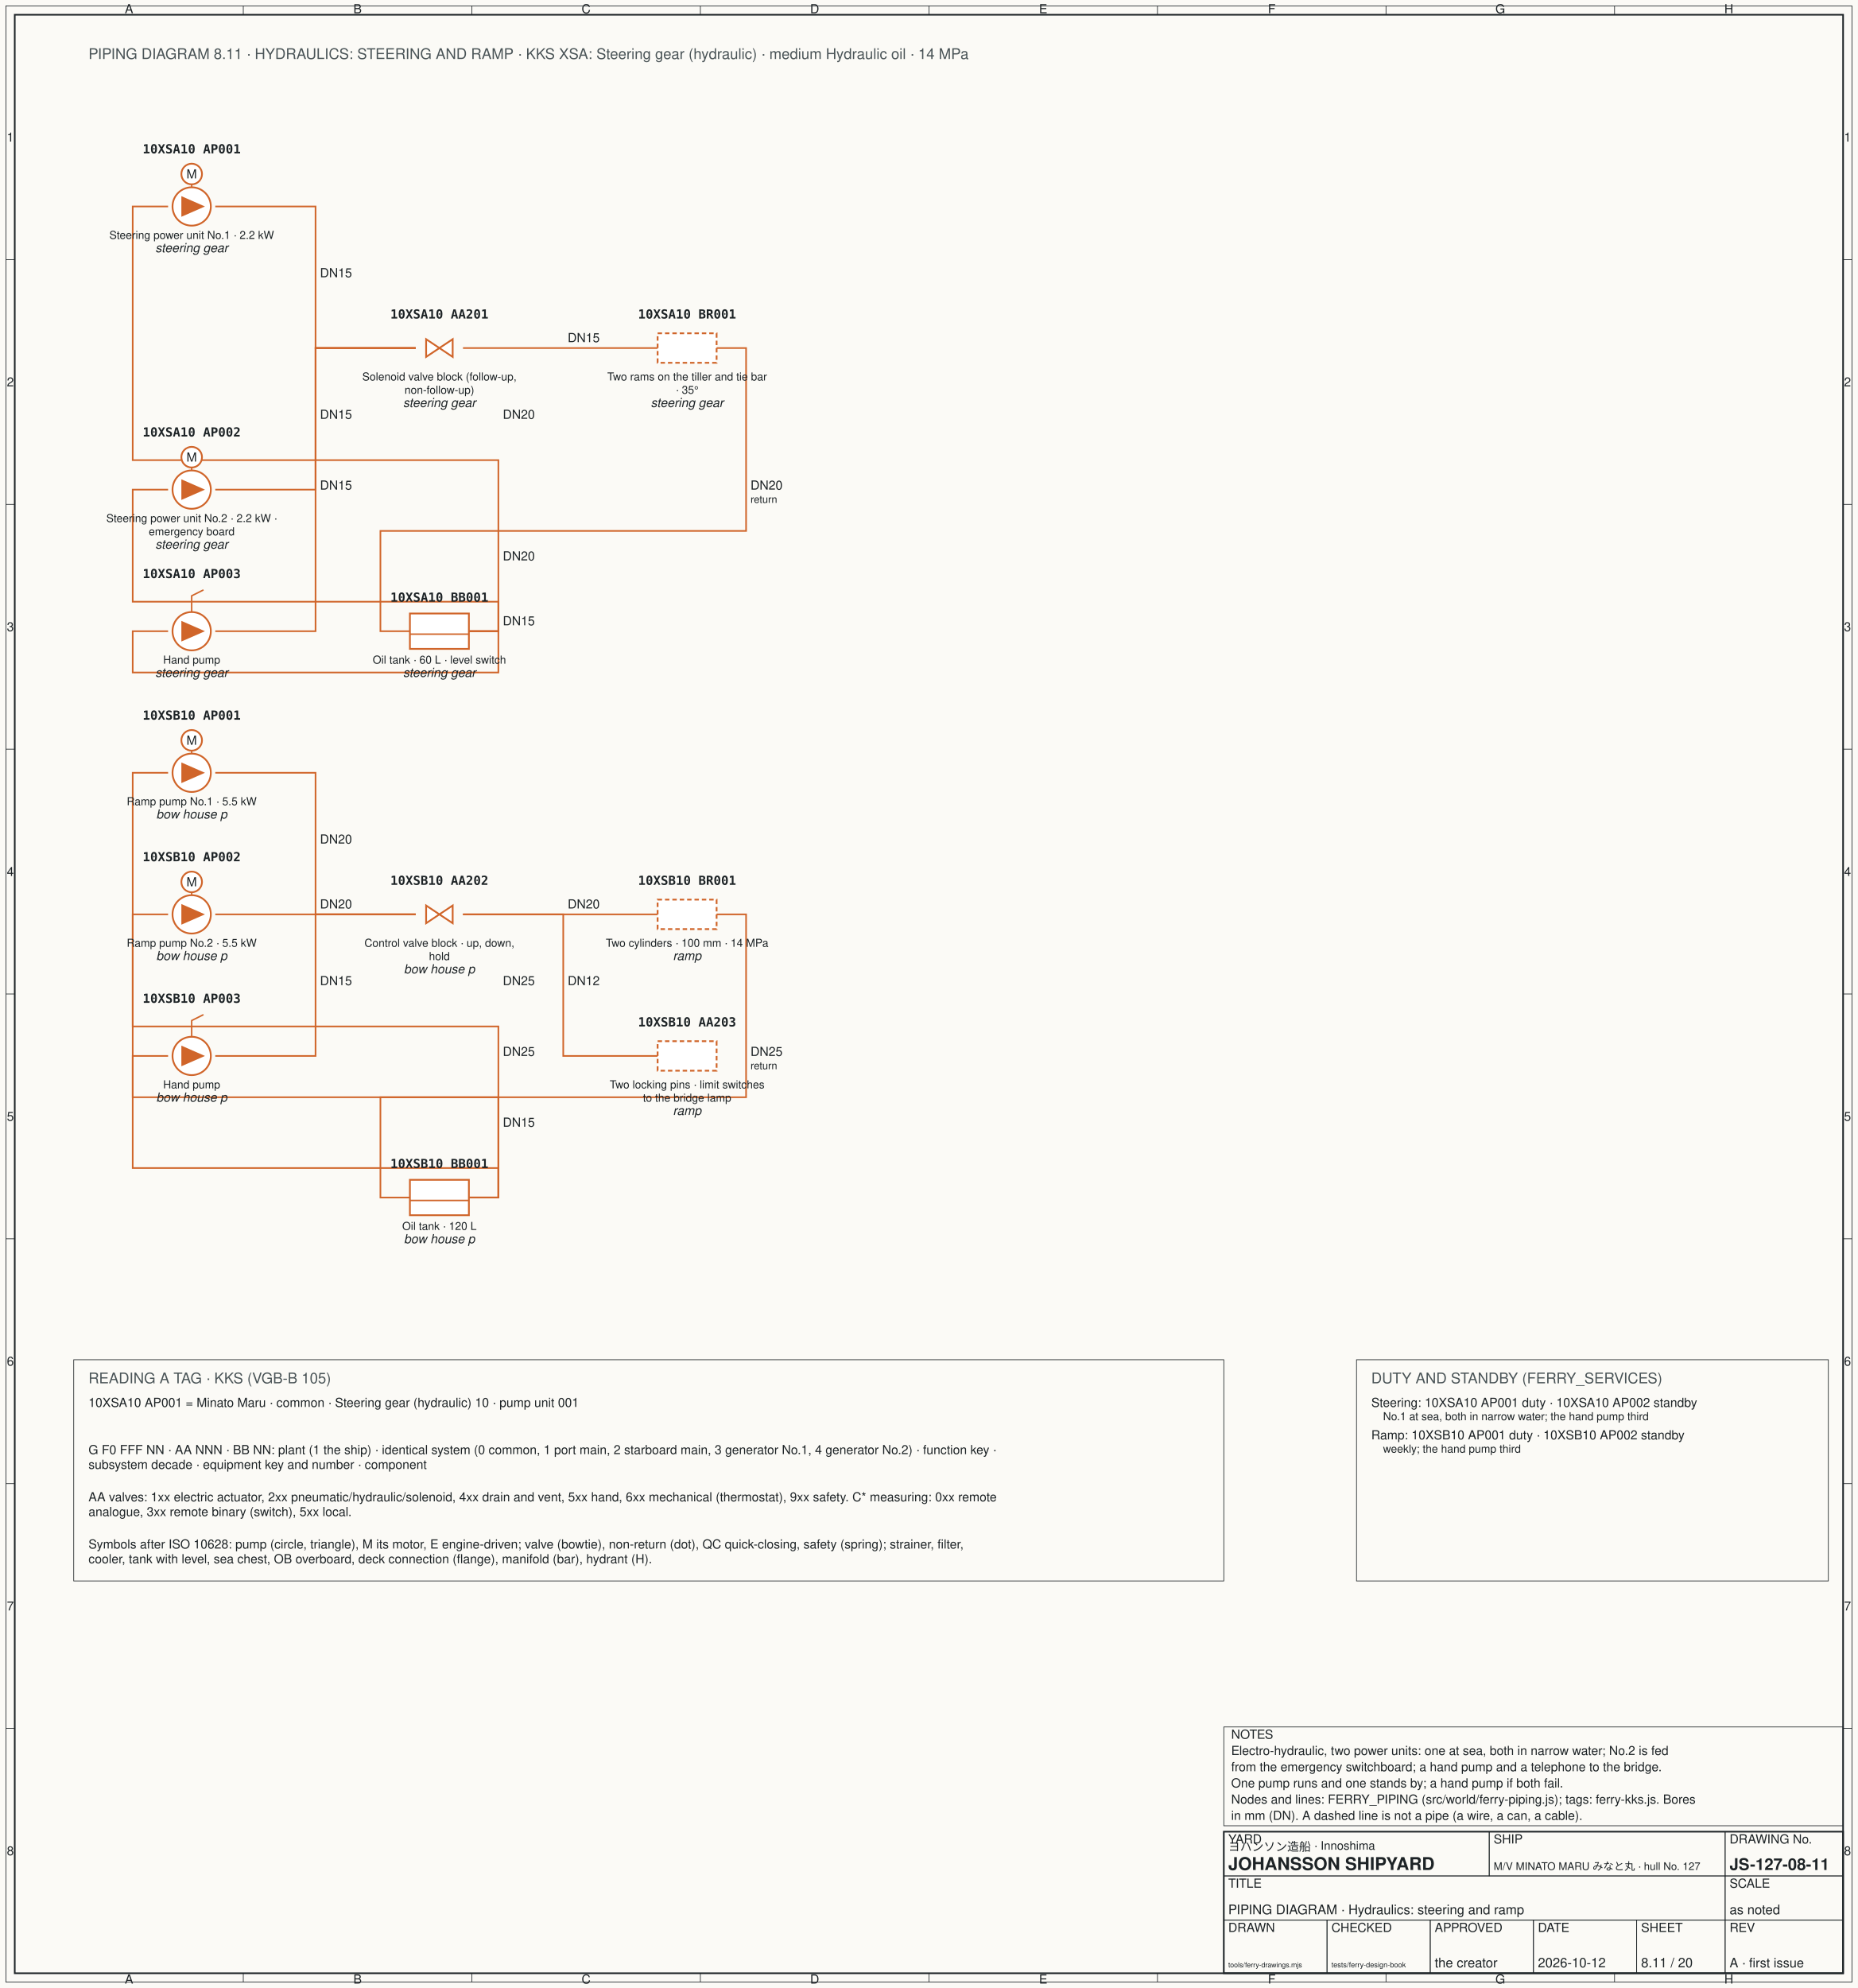
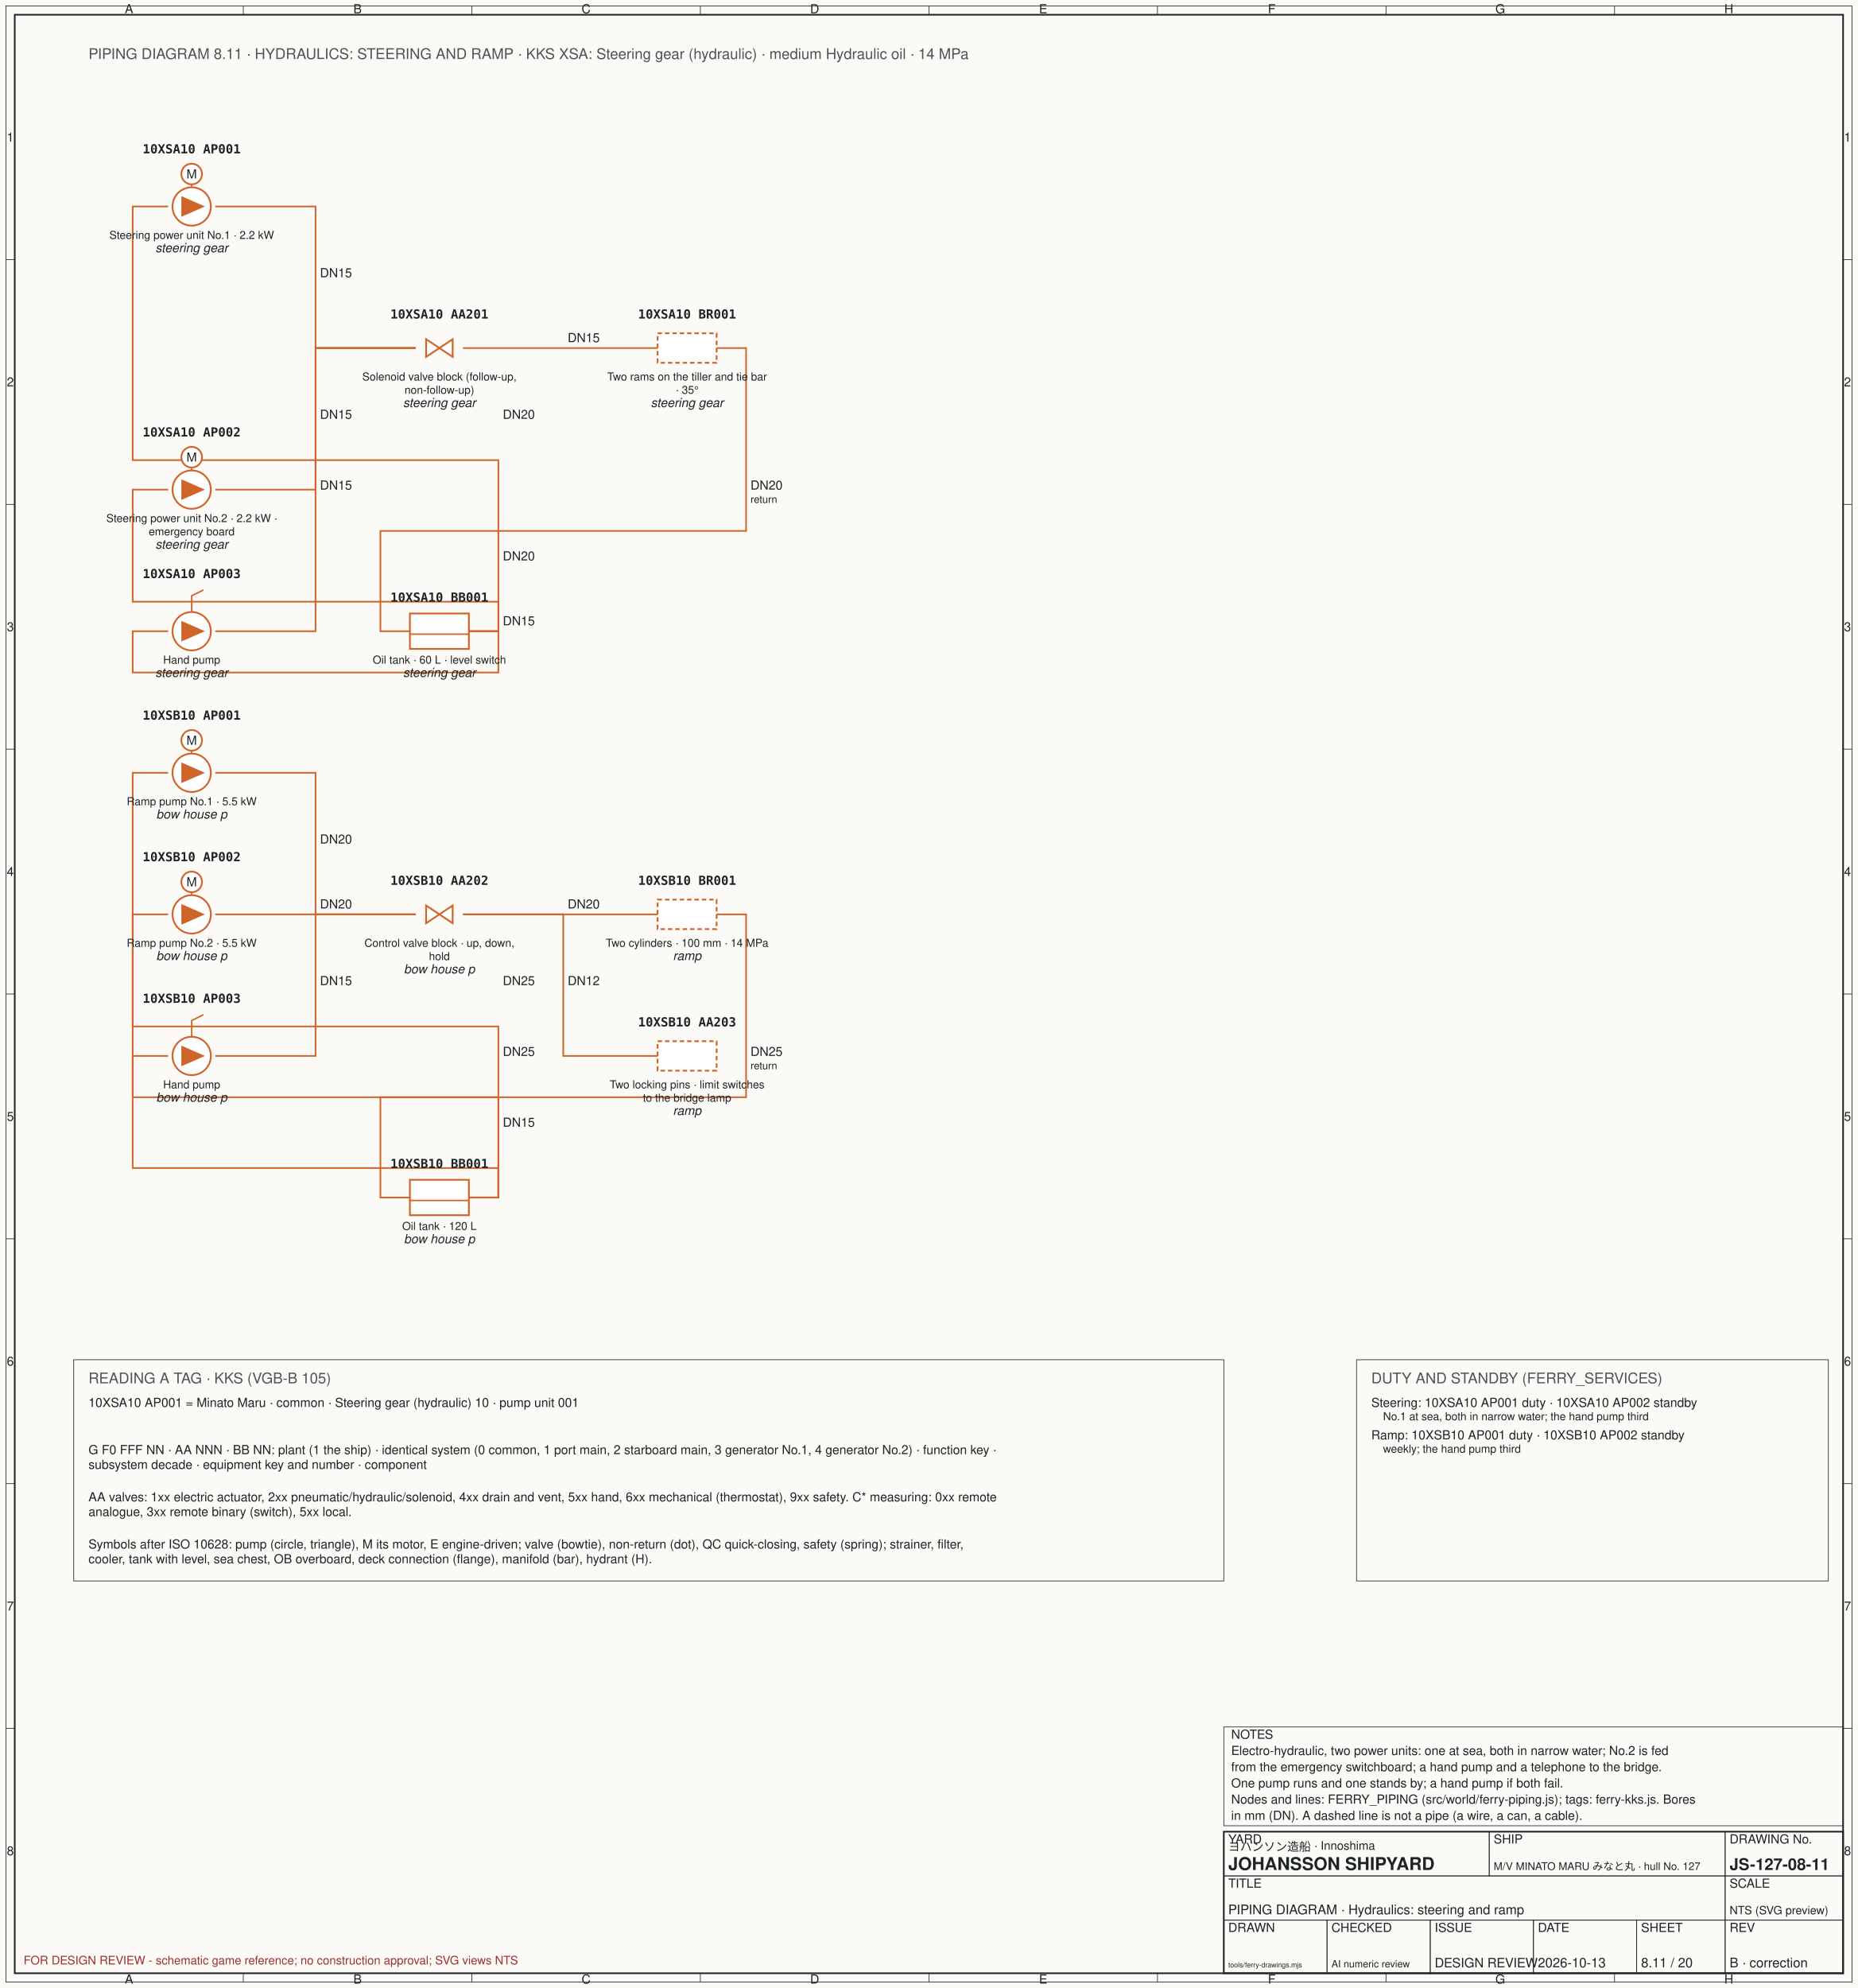
<svg xmlns="http://www.w3.org/2000/svg" width="1260" height="1348" viewBox="0 0 1260 1348" font-family="Helvetica, Arial, sans-serif" font-size="11">
  <rect width="1260" height="1348" fill="#fbfaf6" />
  <style>.l{fill:none;stroke:#1d2326;stroke-width:1.1}.t{fill:none;stroke:#1d2326;stroke-width:.45}.g{fill:none;stroke:#9aa3a6;stroke-width:.4;stroke-dasharray:3 3}.wl{fill:none;stroke:#2f6f74;stroke-width:.8;stroke-dasharray:6 3}.c{fill:none;stroke:#8e3a30;stroke-width:.6;stroke-dasharray:1 3}.d{fill:none;stroke:#1d2326;stroke-width:.5}.txt{fill:#1d2326}.sp{fill:#eef1ee;stroke:#1d2326;stroke-width:.7}.lab{fill:#1d2326;font-size:8.5}.ttl{fill:#1d2326;font-size:14;font-weight:bold}.sub{fill:#4a5457;font-size:10}.hatch{fill:url(#hatch);stroke:#1d2326;stroke-width:.7}</style>
  <defs>
    <pattern id="hatch" width="6" height="6" patternUnits="userSpaceOnUse" patternTransform="rotate(45)">
      <line x1="0" y1="0" x2="0" y2="6" stroke="#1d2326" stroke-width=".6" />
    </pattern>
    <marker id="arr" viewBox="0 0 10 10" refX="10" refY="5" markerWidth="8" markerHeight="8" orient="auto-start-reverse">
      <path d="M0,1 L10,5 L0,9 z" fill="#1d2326" />
    </marker>
  </defs>
  <rect class="l" x="10" y="10" width="1240" height="1328" fill="none" />
  <rect class="t" x="4" y="4" width="1252" height="1340" fill="none" />
  <text class="lab" x="87.5" y="9" text-anchor="middle">A</text>
  <text class="lab" x="87.5" y="1345" text-anchor="middle">A</text>
  <text class="lab" x="242.5" y="9" text-anchor="middle">B</text>
  <text class="lab" x="242.5" y="1345" text-anchor="middle">B</text>
  <line class="t" x1="165" y1="4" x2="165" y2="10" />
  <line class="t" x1="165" y1="1338" x2="165" y2="1344" />
  <text class="lab" x="397.5" y="9" text-anchor="middle">C</text>
  <text class="lab" x="397.5" y="1345" text-anchor="middle">C</text>
  <line class="t" x1="320" y1="4" x2="320" y2="10" />
  <line class="t" x1="320" y1="1338" x2="320" y2="1344" />
  <text class="lab" x="552.5" y="9" text-anchor="middle">D</text>
  <text class="lab" x="552.5" y="1345" text-anchor="middle">D</text>
  <line class="t" x1="475" y1="4" x2="475" y2="10" />
  <line class="t" x1="475" y1="1338" x2="475" y2="1344" />
  <text class="lab" x="707.5" y="9" text-anchor="middle">E</text>
  <text class="lab" x="707.5" y="1345" text-anchor="middle">E</text>
  <line class="t" x1="630" y1="4" x2="630" y2="10" />
  <line class="t" x1="630" y1="1338" x2="630" y2="1344" />
  <text class="lab" x="862.5" y="9" text-anchor="middle">F</text>
  <text class="lab" x="862.5" y="1345" text-anchor="middle">F</text>
  <line class="t" x1="785" y1="4" x2="785" y2="10" />
  <line class="t" x1="785" y1="1338" x2="785" y2="1344" />
  <text class="lab" x="1017.5" y="9" text-anchor="middle">G</text>
  <text class="lab" x="1017.5" y="1345" text-anchor="middle">G</text>
  <line class="t" x1="940" y1="4" x2="940" y2="10" />
  <line class="t" x1="940" y1="1338" x2="940" y2="1344" />
  <text class="lab" x="1172.5" y="9" text-anchor="middle">H</text>
  <text class="lab" x="1172.5" y="1345" text-anchor="middle">H</text>
  <line class="t" x1="1095" y1="4" x2="1095" y2="10" />
  <line class="t" x1="1095" y1="1338" x2="1095" y2="1344" />
  <text class="lab" x="7" y="96" text-anchor="middle">1</text>
  <text class="lab" x="1253" y="96" text-anchor="middle">1</text>
  <text class="lab" x="7" y="262" text-anchor="middle">2</text>
  <text class="lab" x="1253" y="262" text-anchor="middle">2</text>
  <line class="t" x1="4" y1="176" x2="10" y2="176" />
  <line class="t" x1="1250" y1="176" x2="1256" y2="176" />
  <text class="lab" x="7" y="428" text-anchor="middle">3</text>
  <text class="lab" x="1253" y="428" text-anchor="middle">3</text>
  <line class="t" x1="4" y1="342" x2="10" y2="342" />
  <line class="t" x1="1250" y1="342" x2="1256" y2="342" />
  <text class="lab" x="7" y="594" text-anchor="middle">4</text>
  <text class="lab" x="1253" y="594" text-anchor="middle">4</text>
  <line class="t" x1="4" y1="508" x2="10" y2="508" />
  <line class="t" x1="1250" y1="508" x2="1256" y2="508" />
  <text class="lab" x="7" y="760" text-anchor="middle">5</text>
  <text class="lab" x="1253" y="760" text-anchor="middle">5</text>
  <line class="t" x1="4" y1="674" x2="10" y2="674" />
  <line class="t" x1="1250" y1="674" x2="1256" y2="674" />
  <text class="lab" x="7" y="926" text-anchor="middle">6</text>
  <text class="lab" x="1253" y="926" text-anchor="middle">6</text>
  <line class="t" x1="4" y1="840" x2="10" y2="840" />
  <line class="t" x1="1250" y1="840" x2="1256" y2="840" />
  <text class="lab" x="7" y="1092" text-anchor="middle">7</text>
  <text class="lab" x="1253" y="1092" text-anchor="middle">7</text>
  <line class="t" x1="4" y1="1006" x2="10" y2="1006" />
  <line class="t" x1="1250" y1="1006" x2="1256" y2="1006" />
  <text class="lab" x="7" y="1258" text-anchor="middle">8</text>
  <text class="lab" x="1253" y="1258" text-anchor="middle">8</text>
  <line class="t" x1="4" y1="1172" x2="10" y2="1172" />
  <line class="t" x1="1250" y1="1172" x2="1256" y2="1172" />
  <text class="sub" x="60" y="40">PIPING DIAGRAM 8.11 · HYDRAULICS: STEERING AND RAMP · KKS XSA: Steering gear (hydraulic) · medium Hydraulic oil · 14 MPa</text>
  <path d="M314,428 L338,428 L338,312 L90,312 L90,140 L114,140" stroke="#d0652a" fill="none" stroke-width="1.1" />
  <text class="lab" x="341" y="284" font-size="7" fill="#4a5457">DN20</text>
  <path d="M314,428 L338,428 L338,408 L90,408 L90,332 L114,332" stroke="#d0652a" fill="none" stroke-width="1.1" />
  <text class="lab" x="341" y="380" font-size="7" fill="#4a5457">DN20</text>
  <path d="M314,428 L338,428 L338,456 L90,456 L90,428 L114,428" stroke="#d0652a" fill="none" stroke-width="1.1" />
  <text class="lab" x="341" y="424" font-size="7" fill="#4a5457">DN15</text>
  <path d="M146,140 L214,140 L214,236 L282,236" stroke="#d0652a" fill="none" stroke-width="1.1" />
  <text class="lab" x="217" y="188" font-size="7" fill="#4a5457">DN15</text>
  <path d="M146,332 L214,332 L214,236 L282,236" stroke="#d0652a" fill="none" stroke-width="1.1" />
  <text class="lab" x="217" y="284" font-size="7" fill="#4a5457">DN15</text>
  <path d="M146,428 L214,428 L214,236 L282,236" stroke="#d0652a" fill="none" stroke-width="1.1" />
  <text class="lab" x="217" y="332" font-size="7" fill="#4a5457">DN15</text>
  <path d="M314,236 L382,236 L382,236 L450,236" stroke="#d0652a" fill="none" stroke-width="1.1" />
  <text class="lab" x="385" y="232" font-size="7" fill="#4a5457">DN15</text>
  <path d="M482,236 L506,236 L506,360 L258,360 L258,428 L282,428" stroke="#d0652a" fill="none" stroke-width="1.1" />
  <text class="lab" x="509" y="332" font-size="7" fill="#4a5457">DN20</text>
  <text class="lab" x="509" y="341" style="font-size:7px" fill="#4a5457">return</text>
  <path d="M314,812 L338,812 L338,696 L90,696 L90,524 L114,524" stroke="#d0652a" fill="none" stroke-width="1.1" />
  <text class="lab" x="341" y="668" font-size="7" fill="#4a5457">DN25</text>
  <path d="M314,812 L338,812 L338,744 L90,744 L90,620 L114,620" stroke="#d0652a" fill="none" stroke-width="1.1" />
  <text class="lab" x="341" y="716" font-size="7" fill="#4a5457">DN25</text>
  <path d="M314,812 L338,812 L338,792 L90,792 L90,716 L114,716" stroke="#d0652a" fill="none" stroke-width="1.1" />
  <text class="lab" x="341" y="764" font-size="7" fill="#4a5457">DN15</text>
  <path d="M146,524 L214,524 L214,620 L282,620" stroke="#d0652a" fill="none" stroke-width="1.1" />
  <text class="lab" x="217" y="572" font-size="7" fill="#4a5457">DN20</text>
  <path d="M146,620 L214,620 L214,620 L282,620" stroke="#d0652a" fill="none" stroke-width="1.1" />
  <text class="lab" x="217" y="616" font-size="7" fill="#4a5457">DN20</text>
  <path d="M146,716 L214,716 L214,620 L282,620" stroke="#d0652a" fill="none" stroke-width="1.1" />
  <text class="lab" x="217" y="668" font-size="7" fill="#4a5457">DN15</text>
  <path d="M314,620 L382,620 L382,620 L450,620" stroke="#d0652a" fill="none" stroke-width="1.1" />
  <text class="lab" x="385" y="616" font-size="7" fill="#4a5457">DN20</text>
  <path d="M314,620 L382,620 L382,716 L450,716" stroke="#d0652a" fill="none" stroke-width="1.1" />
  <text class="lab" x="385" y="668" font-size="7" fill="#4a5457">DN12</text>
  <path d="M482,620 L506,620 L506,744 L258,744 L258,812 L282,812" stroke="#d0652a" fill="none" stroke-width="1.1" />
  <text class="lab" x="509" y="716" font-size="7" fill="#4a5457">DN25</text>
  <text class="lab" x="509" y="725" style="font-size:7px" fill="#4a5457">return</text>
  <circle cx="130" cy="140" r="13" stroke="#d0652a" fill="#fff" stroke-width="1.2" />
  <path d="M123,133 L139,140 L123,147 z" fill="#d0652a" />
  <circle cx="130" cy="118" r="7" stroke="#d0652a" fill="#fff" stroke-width="1.2" />
  <text class="lab" x="130" y="121" text-anchor="middle" font-size="8">M</text>
  <line x1="130" y1="125" x2="130" y2="127" stroke="#d0652a" />
  <text class="lab" x="130" y="104" text-anchor="middle" font-family="monospace" font-weight="bold" font-size="8.5">10XSA10 AP001</text>
  <text class="lab" x="130" y="162" style="font-size:7.5px" text-anchor="middle">Steering power unit No.1 · 2.2 kW</text>
  <text class="lab" x="130" y="171" text-anchor="middle" font-size="6.5" font-style="italic" fill="#6f7476">steering gear</text>
  <circle cx="130" cy="332" r="13" stroke="#d0652a" fill="#fff" stroke-width="1.2" />
  <path d="M123,325 L139,332 L123,339 z" fill="#d0652a" />
  <circle cx="130" cy="310" r="7" stroke="#d0652a" fill="#fff" stroke-width="1.2" />
  <text class="lab" x="130" y="313" text-anchor="middle" font-size="8">M</text>
  <line x1="130" y1="317" x2="130" y2="319" stroke="#d0652a" />
  <text class="lab" x="130" y="296" text-anchor="middle" font-family="monospace" font-weight="bold" font-size="8.5">10XSA10 AP002</text>
  <text class="lab" x="130" y="354" style="font-size:7.5px" text-anchor="middle">Steering power unit No.2 · 2.2 kW ·</text>
  <text class="lab" x="130" y="363" style="font-size:7.5px" text-anchor="middle">emergency board</text>
  <text class="lab" x="130" y="372" text-anchor="middle" font-size="6.5" font-style="italic" fill="#6f7476">steering gear</text>
  <circle cx="130" cy="428" r="13" stroke="#d0652a" fill="#fff" stroke-width="1.2" />
  <path d="M123,421 L139,428 L123,435 z" fill="#d0652a" />
  <path d="M130,415 L130,404 L138,400" stroke="#d0652a" fill="none" />
  <text class="lab" x="130" y="392" text-anchor="middle" font-family="monospace" font-weight="bold" font-size="8.5">10XSA10 AP003</text>
  <text class="lab" x="130" y="450" style="font-size:7.5px" text-anchor="middle">Hand pump</text>
  <text class="lab" x="130" y="459" text-anchor="middle" font-size="6.5" font-style="italic" fill="#6f7476">steering gear</text>
  <path d="M289,230 L307,242 L307,230 L289,242 z" stroke="#d0652a" fill="#fff" stroke-width="1.2" />
  <text class="lab" x="298" y="216" text-anchor="middle" font-family="monospace" font-weight="bold" font-size="8.5">10XSA10 AA201</text>
  <text class="lab" x="298" y="258" style="font-size:7.5px" text-anchor="middle">Solenoid valve block (follow-up,</text>
  <text class="lab" x="298" y="267" style="font-size:7.5px" text-anchor="middle">non-follow-up)</text>
  <text class="lab" x="298" y="276" text-anchor="middle" font-size="6.5" font-style="italic" fill="#6f7476">steering gear</text>
  <rect x="446" y="226" width="40" height="20" stroke="#d0652a" fill="#fff" stroke-width="1.2" stroke-dasharray="3,2" />
  <text class="lab" x="466" y="216" text-anchor="middle" font-family="monospace" font-weight="bold" font-size="8.5">10XSA10 BR001</text>
  <text class="lab" x="466" y="258" style="font-size:7.5px" text-anchor="middle">Two rams on the tiller and tie bar</text>
  <text class="lab" x="466" y="267" style="font-size:7.5px" text-anchor="middle">· 35°</text>
  <text class="lab" x="466" y="276" text-anchor="middle" font-size="6.5" font-style="italic" fill="#6f7476">steering gear</text>
  <rect x="278" y="416" width="40" height="24" stroke="#d0652a" fill="#fff" stroke-width="1.2" />
  <path d="M278,430 L318,430" stroke="#d0652a" />
  <text class="lab" x="298" y="408" text-anchor="middle" font-family="monospace" font-weight="bold" font-size="8.5">10XSA10 BB001</text>
  <text class="lab" x="298" y="450" style="font-size:7.5px" text-anchor="middle">Oil tank · 60 L · level switch</text>
  <text class="lab" x="298" y="459" text-anchor="middle" font-size="6.5" font-style="italic" fill="#6f7476">steering gear</text>
  <circle cx="130" cy="524" r="13" stroke="#d0652a" fill="#fff" stroke-width="1.2" />
  <path d="M123,517 L139,524 L123,531 z" fill="#d0652a" />
  <circle cx="130" cy="502" r="7" stroke="#d0652a" fill="#fff" stroke-width="1.2" />
  <text class="lab" x="130" y="505" text-anchor="middle" font-size="8">M</text>
  <line x1="130" y1="509" x2="130" y2="511" stroke="#d0652a" />
  <text class="lab" x="130" y="488" text-anchor="middle" font-family="monospace" font-weight="bold" font-size="8.5">10XSB10 AP001</text>
  <text class="lab" x="130" y="546" style="font-size:7.5px" text-anchor="middle">Ramp pump No.1 · 5.5 kW</text>
  <text class="lab" x="130" y="555" text-anchor="middle" font-size="6.5" font-style="italic" fill="#6f7476">bow house p</text>
  <circle cx="130" cy="620" r="13" stroke="#d0652a" fill="#fff" stroke-width="1.2" />
  <path d="M123,613 L139,620 L123,627 z" fill="#d0652a" />
  <circle cx="130" cy="598" r="7" stroke="#d0652a" fill="#fff" stroke-width="1.2" />
  <text class="lab" x="130" y="601" text-anchor="middle" font-size="8">M</text>
  <line x1="130" y1="605" x2="130" y2="607" stroke="#d0652a" />
  <text class="lab" x="130" y="584" text-anchor="middle" font-family="monospace" font-weight="bold" font-size="8.5">10XSB10 AP002</text>
  <text class="lab" x="130" y="642" style="font-size:7.5px" text-anchor="middle">Ramp pump No.2 · 5.5 kW</text>
  <text class="lab" x="130" y="651" text-anchor="middle" font-size="6.5" font-style="italic" fill="#6f7476">bow house p</text>
  <circle cx="130" cy="716" r="13" stroke="#d0652a" fill="#fff" stroke-width="1.2" />
  <path d="M123,709 L139,716 L123,723 z" fill="#d0652a" />
  <path d="M130,703 L130,692 L138,688" stroke="#d0652a" fill="none" />
  <text class="lab" x="130" y="680" text-anchor="middle" font-family="monospace" font-weight="bold" font-size="8.5">10XSB10 AP003</text>
  <text class="lab" x="130" y="738" style="font-size:7.5px" text-anchor="middle">Hand pump</text>
  <text class="lab" x="130" y="747" text-anchor="middle" font-size="6.5" font-style="italic" fill="#6f7476">bow house p</text>
  <path d="M289,614 L307,626 L307,614 L289,626 z" stroke="#d0652a" fill="#fff" stroke-width="1.2" />
  <text class="lab" x="298" y="600" text-anchor="middle" font-family="monospace" font-weight="bold" font-size="8.5">10XSB10 AA202</text>
  <text class="lab" x="298" y="642" style="font-size:7.5px" text-anchor="middle">Control valve block · up, down,</text>
  <text class="lab" x="298" y="651" style="font-size:7.5px" text-anchor="middle">hold</text>
  <text class="lab" x="298" y="660" text-anchor="middle" font-size="6.5" font-style="italic" fill="#6f7476">bow house p</text>
  <rect x="446" y="610" width="40" height="20" stroke="#d0652a" fill="#fff" stroke-width="1.2" stroke-dasharray="3,2" />
  <text class="lab" x="466" y="600" text-anchor="middle" font-family="monospace" font-weight="bold" font-size="8.5">10XSB10 BR001</text>
  <text class="lab" x="466" y="642" style="font-size:7.5px" text-anchor="middle">Two cylinders · 100 mm · 14 MPa</text>
  <text class="lab" x="466" y="651" text-anchor="middle" font-size="6.5" font-style="italic" fill="#6f7476">ramp</text>
  <rect x="446" y="706" width="40" height="20" stroke="#d0652a" fill="#fff" stroke-width="1.2" stroke-dasharray="3,2" />
  <text class="lab" x="466" y="696" text-anchor="middle" font-family="monospace" font-weight="bold" font-size="8.5">10XSB10 AA203</text>
  <text class="lab" x="466" y="738" style="font-size:7.5px" text-anchor="middle">Two locking pins · limit switches</text>
  <text class="lab" x="466" y="747" style="font-size:7.5px" text-anchor="middle">to the bridge lamp</text>
  <text class="lab" x="466" y="756" text-anchor="middle" font-size="6.5" font-style="italic" fill="#6f7476">ramp</text>
  <rect x="278" y="800" width="40" height="24" stroke="#d0652a" fill="#fff" stroke-width="1.2" />
  <path d="M278,814 L318,814" stroke="#d0652a" />
  <text class="lab" x="298" y="792" text-anchor="middle" font-family="monospace" font-weight="bold" font-size="8.5">10XSB10 BB001</text>
  <text class="lab" x="298" y="834" style="font-size:7.5px" text-anchor="middle">Oil tank · 120 L</text>
  <text class="lab" x="298" y="843" text-anchor="middle" font-size="6.5" font-style="italic" fill="#6f7476">bow house p</text>
  <rect class="t" x="920" y="922" width="320" height="150" />
  <text class="sub" x="930" y="938">DUTY AND STANDBY (FERRY_SERVICES)</text>
  <text class="lab" x="930" y="954" style="font-size:8.5px">Steering: 10XSA10 AP001 duty · 10XSA10 AP002 standby</text>
  <text class="lab" x="938" y="963" style="font-size:7.5px" fill="#4a5457">No.1 at sea, both in narrow water; the hand pump third</text>
  <text class="lab" x="930" y="976" style="font-size:8.5px">Ramp: 10XSB10 AP001 duty · 10XSB10 AP002 standby</text>
  <text class="lab" x="938" y="985" style="font-size:7.5px" fill="#4a5457">weekly; the hand pump third</text>
  <rect class="t" x="50" y="922" width="780" height="150" />
  <text class="sub" x="60" y="938">READING A TAG · KKS (VGB-B 105)</text>
  <text class="lab" x="60" y="954">10XSA10 AP001  =  Minato Maru · common · Steering gear (hydraulic) 10 · pump unit 001</text>
  <text class="lab" x="60" y="986">G F0 FFF NN · AA NNN · BB NN: plant (1 the ship) · identical system (0 common, 1 port main, 2 starboard main, 3 generator No.1, 4 generator No.2) · function key ·</text>
  <text class="lab" x="60" y="996">subsystem decade · equipment key and number · component</text>
  <text class="lab" x="60" y="1018">AA valves: 1xx electric actuator, 2xx pneumatic/hydraulic/solenoid, 4xx drain and vent, 5xx hand, 6xx mechanical (thermostat), 9xx safety. C* measuring: 0xx remote</text>
  <text class="lab" x="60" y="1028">analogue, 3xx remote binary (switch), 5xx local.</text>
  <text class="lab" x="60" y="1050">Symbols after ISO 10628: pump (circle, triangle), M its motor, E engine-driven; valve (bowtie), non-return (dot), QC quick-closing, safety (spring); strainer, filter,</text>
  <text class="lab" x="60" y="1060">cooler, tank with level, sea chest, OB overboard, deck connection (flange), manifold (bar), hydrant (H).</text>
  <rect class="l" x="830" y="1242" width="420" height="96" fill="#fff" />
  <rect class="t" x="830" y="1242" width="180" height="30" />
  <text class="lab" x="833" y="1250" font-size="6.5" fill="#6a7477">YARD</text>
  <text class="txt" x="833" y="1255" style="font-size:8px">ヨハンソン造船 · Innoshima</text>
  <text class="ttl" x="833" y="1268" style="font-size:12px">JOHANSSON SHIPYARD</text>
  <rect class="t" x="1010" y="1242" width="160" height="30" />
  <text class="lab" x="1013" y="1250" font-size="6.5" fill="#6a7477">SHIP</text>
  <text class="txt" x="1013" y="1268" style="font-size:7.21px">M/V MINATO MARU みなと丸 · hull No. 127</text>
  <rect class="t" x="1170" y="1242" width="80" height="30" />
  <text class="lab" x="1173" y="1250" font-size="6.5" fill="#6a7477">DRAWING No.</text>
  <text class="ttl" x="1173" y="1268" style="font-size:11.01px">JS-127-08-11</text>
  <rect class="t" x="830" y="1272" width="340" height="30" />
  <text class="lab" x="833" y="1280" font-size="6.5" fill="#6a7477">TITLE</text>
  <text class="txt" x="833" y="1298" style="font-size:9px">PIPING DIAGRAM · Hydraulics: steering and ramp</text>
  <rect class="t" x="1170" y="1272" width="80" height="30" />
  <text class="lab" x="1173" y="1280" font-size="6.5" fill="#6a7477">SCALE</text>
-   <text class="txt" x="1173" y="1298" style="font-size:9px">as noted</text>
+   <text class="txt" x="1173" y="1298" style="font-size:7.77px">NTS (SVG preview)</text>
  <rect class="t" x="830" y="1302" width="70" height="36" />
  <text class="lab" x="833" y="1310" font-size="6.5" fill="#6a7477">DRAWN</text>
  <text class="txt" x="833" y="1334" style="font-size:4.76px">tools/ferry-drawings.mjs</text>
  <rect class="t" x="900" y="1302" width="70" height="36" />
  <text class="lab" x="903" y="1310" font-size="6.5" fill="#6a7477">CHECKED</text>
-   <text class="txt" x="903" y="1334" style="font-size:4.97px">tests/ferry-design-book</text>
+   <text class="txt" x="903" y="1334" style="font-size:6.72px">AI numeric review</text>
  <rect class="t" x="970" y="1302" width="70" height="36" />
-   <text class="lab" x="973" y="1310" font-size="6.5" fill="#6a7477">APPROVED</text>
-   <text class="txt" x="973" y="1334" style="font-size:9px">the creator</text>
+   <text class="lab" x="973" y="1310" font-size="6.5" fill="#6a7477">ISSUE</text>
+   <text class="txt" x="973" y="1334" style="font-size:8.79px">DESIGN REVIEW</text>
  <rect class="t" x="1040" y="1302" width="70" height="36" />
  <text class="lab" x="1043" y="1310" font-size="6.5" fill="#6a7477">DATE</text>
-   <text class="txt" x="1043" y="1334" style="font-size:9px">2026-10-12</text>
+   <text class="txt" x="1043" y="1334" style="font-size:9px">2026-10-13</text>
  <rect class="t" x="1110" y="1302" width="60" height="36" />
  <text class="lab" x="1113" y="1310" font-size="6.5" fill="#6a7477">SHEET</text>
  <text class="txt" x="1113" y="1334" style="font-size:9px">8.11 / 20</text>
  <rect class="t" x="1170" y="1302" width="80" height="36" />
  <text class="lab" x="1173" y="1310" font-size="6.5" fill="#6a7477">REV</text>
-   <text class="txt" x="1173" y="1334" style="font-size:8.81px">A · first issue</text>
+   <text class="txt" x="1173" y="1334" style="font-size:9px">B · correction</text>
  <rect class="t" x="830" y="1171" width="420" height="67" fill="#fff" />
  <text class="lab" x="835" y="1179" font-size="6.5" fill="#6a7477">NOTES</text>
  <text class="lab" x="835" y="1190">Electro-hydraulic, two power units: one at sea, both in narrow water; No.2 is fed</text>
  <text class="lab" x="835" y="1201">from the emergency switchboard; a hand pump and a telephone to the bridge.</text>
  <text class="lab" x="835" y="1212">One pump runs and one stands by; a hand pump if both fail.</text>
  <text class="lab" x="835" y="1223">Nodes and lines: FERRY_PIPING (src/world/ferry-piping.js); tags: ferry-kks.js. Bores</text>
  <text class="lab" x="835" y="1234">in mm (DN). A dashed line is not a pipe (a wire, a can, a cable).</text>
+   <text x="16" y="1332" font-size="8" fill="#9b3030">FOR DESIGN REVIEW - schematic game reference; no construction approval; SVG views NTS</text>
</svg>
